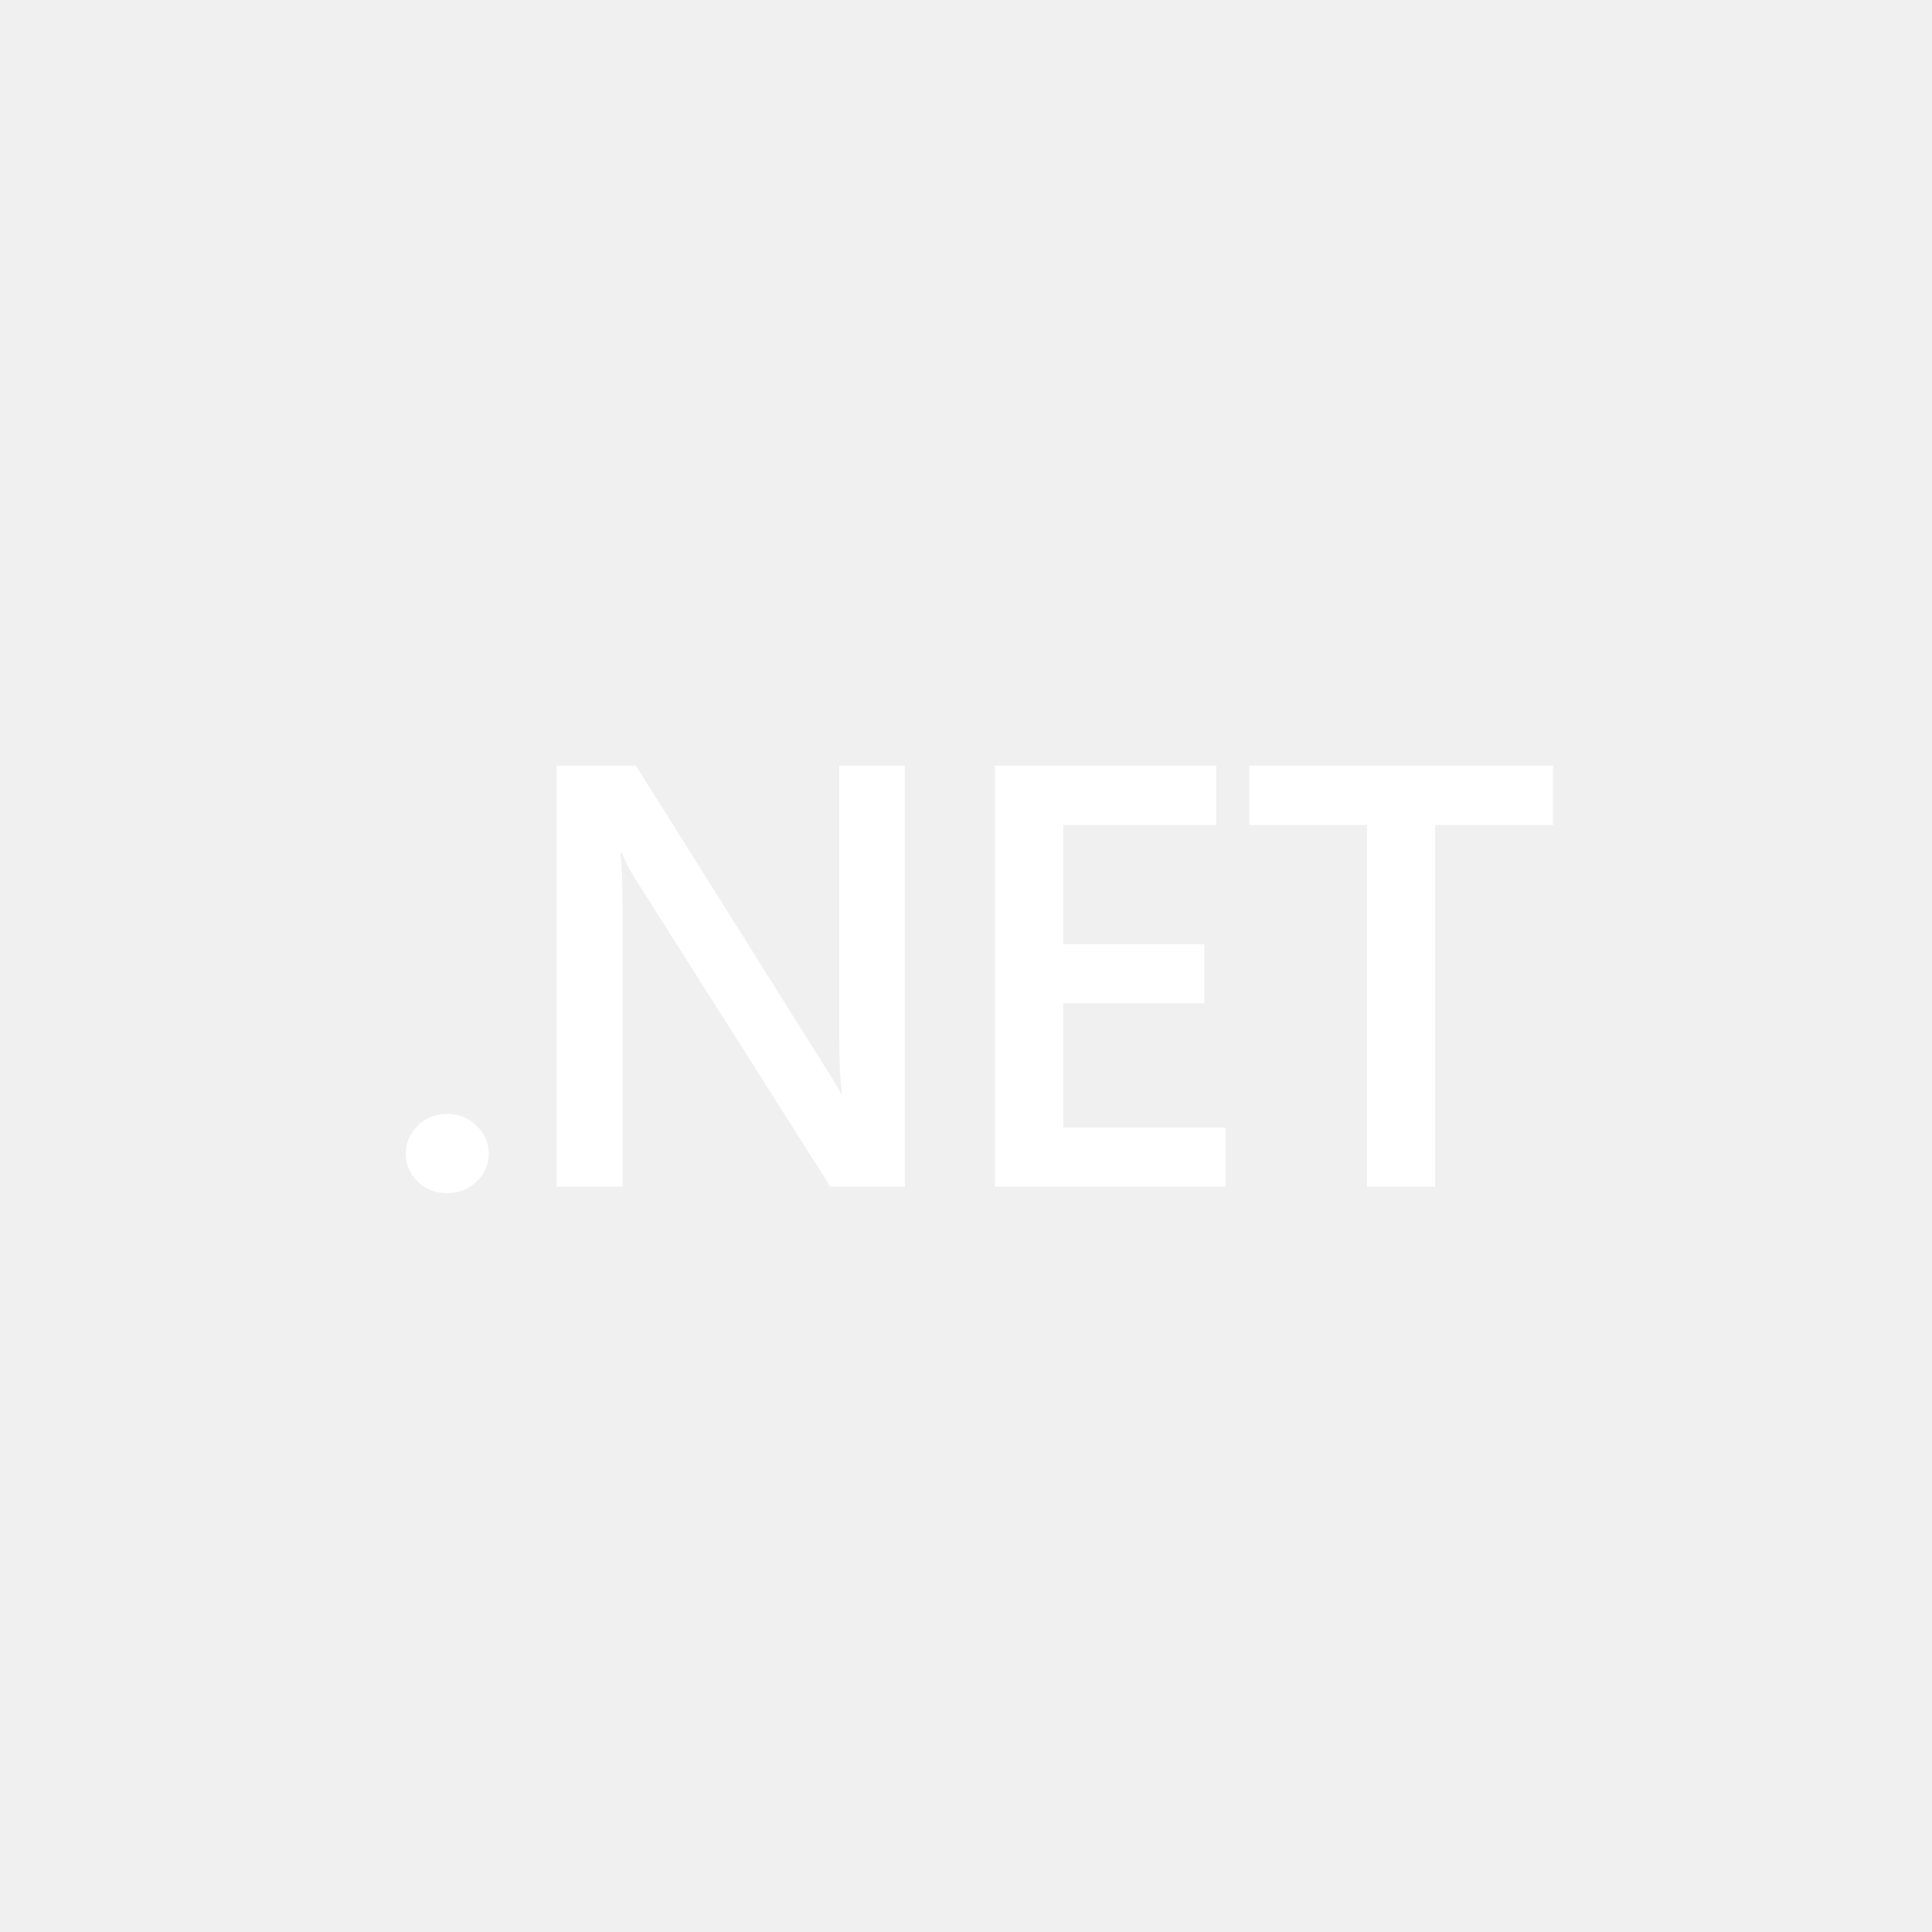
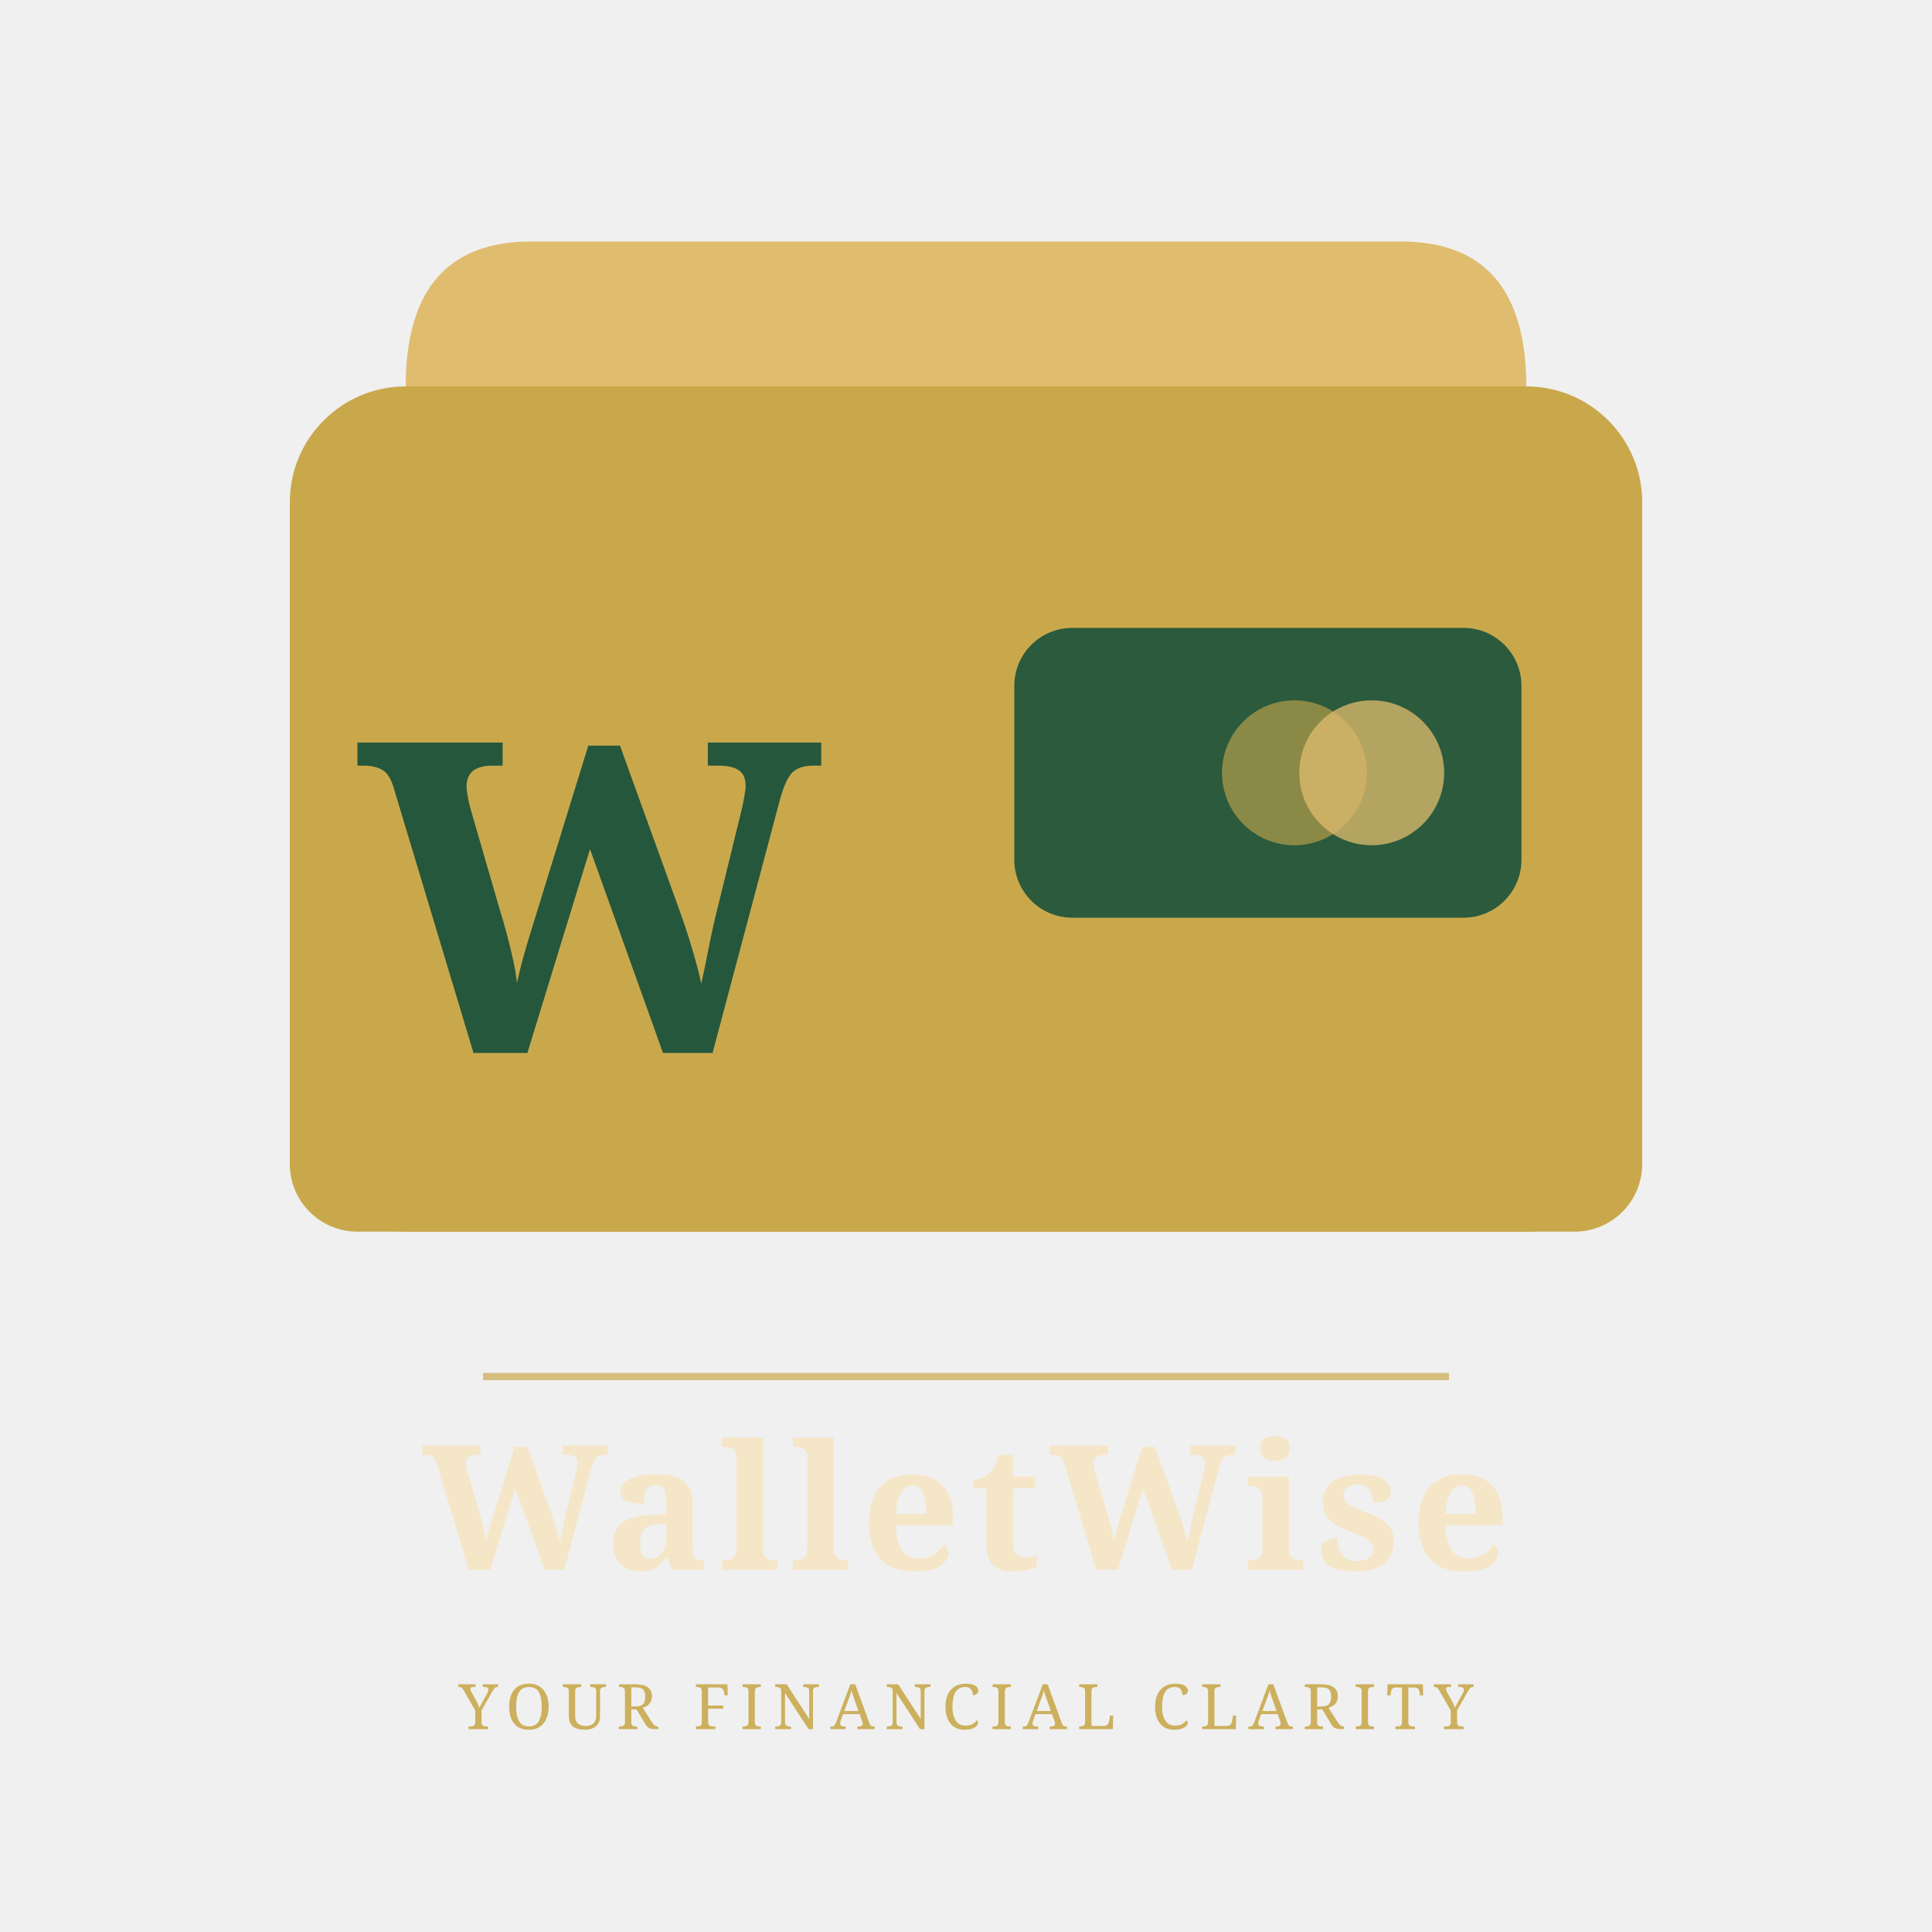
- <svg xmlns="http://www.w3.org/2000/svg" width="456" height="456" viewBox="0 0 456 456" version="1.1" xml:space="preserve" style="fill-rule:evenodd;clip-rule:evenodd;stroke-linejoin:round;stroke-miterlimit:2;">
-   <path d="m 105.5,281.609 c -2.703,0 -5.001,-0.9 -6.893,-2.702 -1.892,-1.848 -2.838,-4.042 -2.838,-6.582 0,-2.587 0.946,-4.804 2.838,-6.652 1.892,-1.848 4.19,-2.772 6.893,-2.772 2.748,0 5.068,0.924 6.96,2.772 1.937,1.848 2.906,4.064 2.906,6.652 0,2.54 -0.968,4.734 -2.906,6.582 -1.892,1.802 -4.212,2.702 -6.96,2.702 z" style="fill:#ffffff;fill-rule:nonzero;stroke-width:0.838" />
-   <path d="M 213.561,280.084 H 195.99 L 149.7,207.054 c -1.171,-1.848 -2.14,-3.765 -2.906,-5.751 h -0.406 c 0.361,2.125 0.541,6.675 0.541,13.65 v 65.132 h -15.543 v -99.36 h 18.719 l 44.737,71.298 c 1.892,2.957 3.109,4.989 3.649,6.098 h 0.27 c -0.45,-2.632 -0.676,-7.09 -0.676,-13.373 v -64.023 h 15.476 z" style="fill:#ffffff;fill-rule:nonzero;stroke-width:0.838" />
-   <path d="m 289.251,280.084 h -54.401 v -99.36 h 52.238 v 13.997 h -36.154 v 28.131 h 33.316 v 13.927 h -33.316 v 29.378 h 38.316 z" style="fill:#ffffff;fill-rule:nonzero;stroke-width:0.838" />
-   <path d="M 366.565,194.721 H 338.722 v 85.363 h -16.084 v -85.363 h -27.775 v -13.997 h 71.701 z" style="fill:#ffffff;fill-rule:nonzero;stroke-width:0.838" />
+ <svg xmlns="http://www.w3.org/2000/svg" viewBox="0 0 400 400">
+   <rect x="60" y="80" width="280" height="175" rx="24" fill="#C9A84C" />
+   <rect x="60" y="110" width="280" height="145" rx="14" fill="#C9A84C" />
+   <path d="M84 80 Q84 50 110 50 L290 50 Q316 50 316 80 Z" fill="#E0BC6E" />
+   <rect x="210" y="130" width="105" height="60" rx="12" fill="#0F4C3A" opacity="0.85" />
+   <circle cx="268" cy="160" r="15" fill="#C9A84C" opacity="0.6" />
+   <circle cx="284" cy="160" r="15" fill="#E0BC6E" opacity="0.75" />
+   <text x="74" y="218" font-family="Georgia, serif" font-size="90" font-weight="bold" fill="#0F4C3A" opacity="0.88">W</text>
+   <line x1="100" y1="285" x2="300" y2="285" stroke="#C9A84C" stroke-width="1.5" opacity="0.7" />
+   <text x="200" y="325" font-family="Georgia, serif" font-size="36" font-weight="bold" fill="#F5E6C8" text-anchor="middle" letter-spacing="2">WalletWise</text>
+   <text x="200" y="358" font-family="Georgia, serif" font-size="13" fill="#C9A84C" text-anchor="middle" letter-spacing="2" opacity="0.9">YOUR FINANCIAL CLARITY</text>
</svg>
